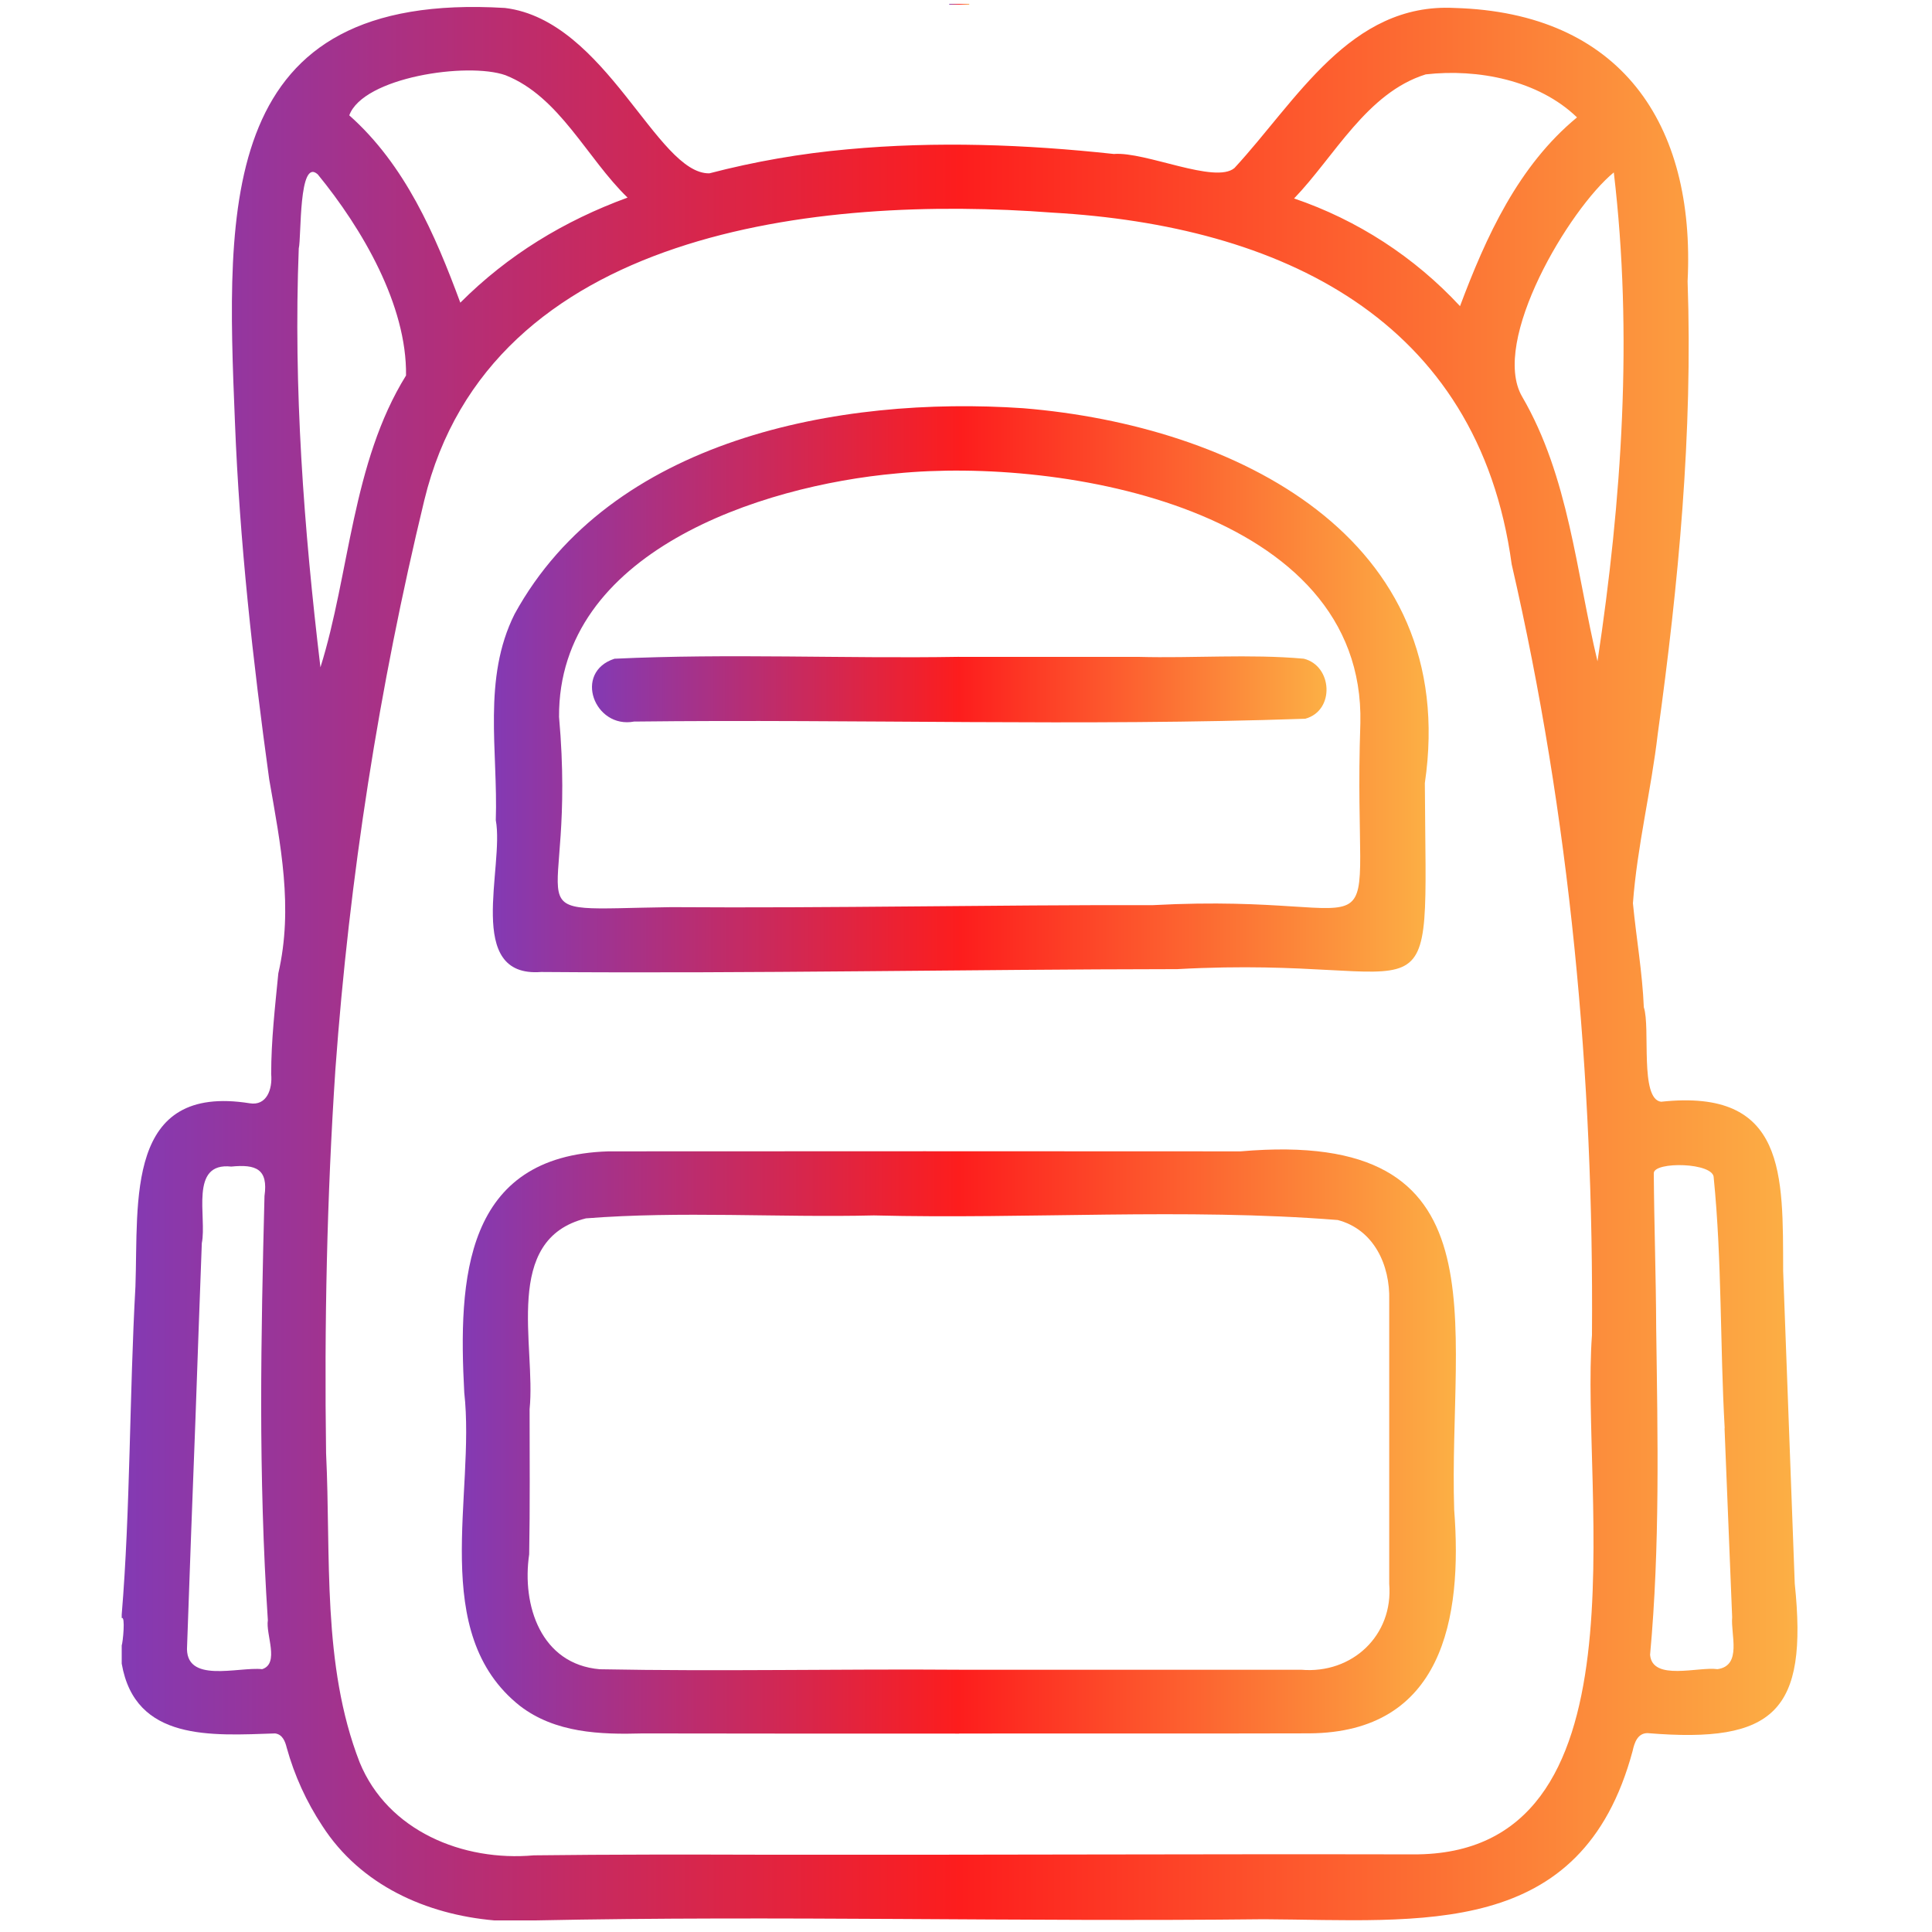
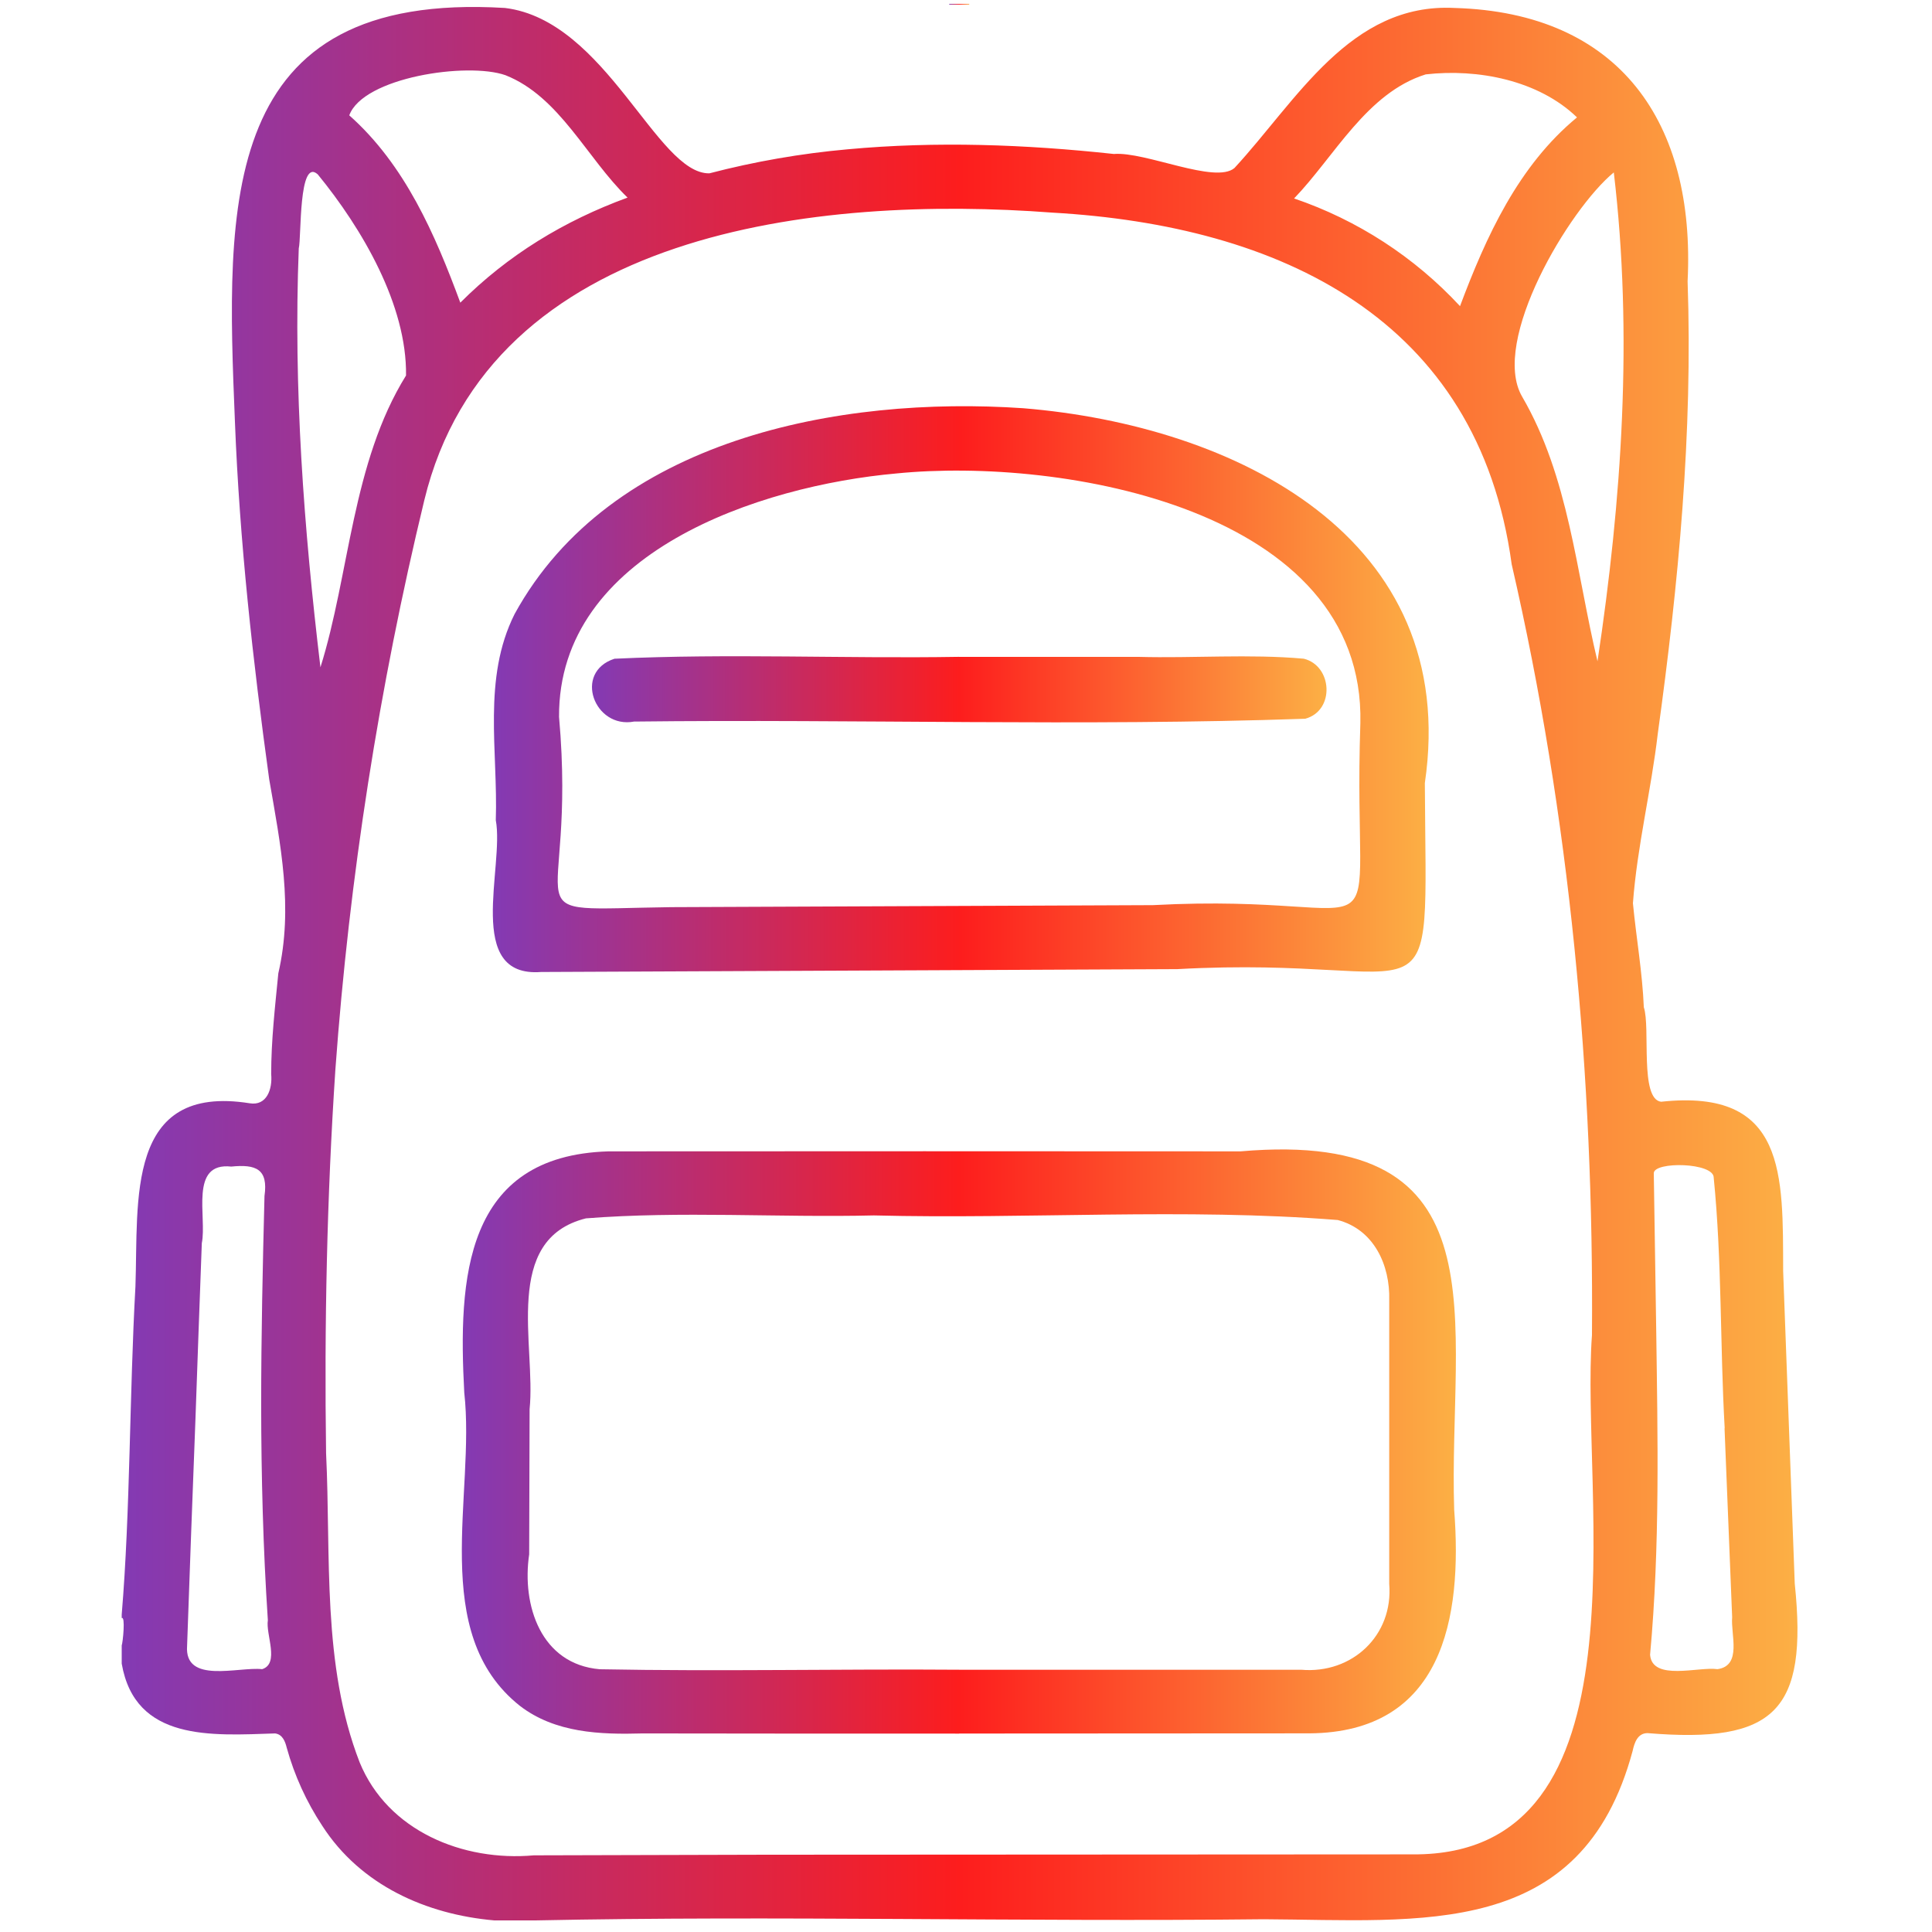
<svg xmlns="http://www.w3.org/2000/svg" xmlns:xlink="http://www.w3.org/1999/xlink" viewBox="0 0 500 500">
  <defs>
-     <linearGradient id="New_Gradient_Swatch_1" x1="31.54" y1="249.4" x2="465.2" y2="249.4" gradientUnits="userSpaceOnUse">
+     <linearGradient id="A" x1="31.54" y1="249.4" x2="465.2" y2="249.4" gradientUnits="userSpaceOnUse">
      <stop offset="0" stop-color="#833ab4" />
-       <stop offset="0.5" stop-color="#fd1d1d" />
+       <stop offset=".5" stop-color="#fd1d1d" />
      <stop offset="1" stop-color="#fcb045" />
    </linearGradient>
-     <linearGradient id="New_Gradient_Swatch_1-2" x1="245.66" y1="1.1" x2="250.85" y2="1.1" xlink:href="#New_Gradient_Swatch_1" />
-     <linearGradient id="New_Gradient_Swatch_1-3" x1="119.52" y1="373.08" x2="376.78" y2="373.08" xlink:href="#New_Gradient_Swatch_1" />
-     <linearGradient id="New_Gradient_Swatch_1-4" x1="127.54" y1="178.38" x2="369.74" y2="178.38" xlink:href="#New_Gradient_Swatch_1" />
-     <linearGradient id="New_Gradient_Swatch_1-5" x1="153.21" y1="178.34" x2="343.31" y2="178.34" xlink:href="#New_Gradient_Swatch_1" />
+     <linearGradient id="B" x1="245.66" y1="1.1" x2="250.85" y2="1.1" xlink:href="#A" />
+     <linearGradient id="C" x1="119.52" y1="373.08" x2="376.78" y2="373.08" xlink:href="#A" />
+     <linearGradient id="D" x1="127.54" y1="178.38" x2="369.74" y2="178.38" xlink:href="#A" />
+     <linearGradient id="E" x1="153.21" y1="178.34" x2="343.31" y2="178.34" xlink:href="#A" />
  </defs>
-   <g id="Layer_2" data-name="Layer 2">
-     <rect width="500" height="500" style="fill:#231f20;opacity:0" />
-   </g>
-   <g id="Layer_1" data-name="Layer 1">
-     <path d="M138.54,497H127.93c-17.6-1.54-34.6-9.08-44.51-24.46a71.1,71.1,0,0,1-9.22-20.25c-.4-1.61-1.08-3.43-3-3.68-16.42.54-36.21,2.1-39.7-18.06v-4.71c.29-.71,1-7.7,0-7.07v-.94c2.23-26.73,2-57,3.55-84.89.79-22.23-2.66-52.55,29.59-47.41,4.35.71,5.91-3.59,5.54-7.57,0-8.72,1-17.39,1.85-26.06,3.93-17,.56-33.41-2.36-50.21C65.44,171,62,140.15,60.8,109.17,58.5,52.86,56.29-2.44,130.69,2.06c26.2,3.21,39.26,43,52.89,42.8a219.14,219.14,0,0,1,35.79-6.22c22.93-2.12,46-1.27,68.89,1.21,8.16-.67,26.26,7.86,31.22,3.63C335.57,26.08,349.39.67,376.42,2.06c42.88,1.21,62.39,29.78,60.33,70.73,1.37,39.17-2.36,78.34-7.72,117.11-1.71,14.67-5.34,29.15-6.43,43.86.87,9,2.44,17.87,2.82,26.91,1.76,5.26-1.12,23.78,4.47,24.46,32.47-3.5,31.5,18.9,31.59,43.85q1.51,40.42,3,80.85c3.44,33.05-5.16,41.43-38.09,38.7-2.59,0-3.41,2.5-3.87,4.62-13.18,49-54.63,43.75-95.46,43.55C264.23,497.4,201.36,495.71,138.54,497ZM412,345.53c.5-67.07-5.7-134.08-20.78-199.5-8.66-63.67-60.06-87.65-118.82-91C212,50.45,126.73,59.41,109.8,129.5a905.79,905.79,0,0,0-23,147.24C84.6,309.8,83.92,343,84.39,376.08c1.29,26.61-1.13,54.71,8.68,80,7.28,17.79,26.77,25.73,45.08,24.08,20-.24,40.06-.22,60.08-.16,55.81.08,111.61-.21,167.42-.09C427.66,480.33,408.93,386.57,412,345.53Zm34.35,24.11c-1.24-21.93-.68-43.14-2.84-64.83.12-4-15.52-4.28-15.51-1.18.09,13.37.57,26.76.62,40.14.39,28.18,1,56.41-1.58,84.49.57,6.91,12.61,3,17.44,3.72,6.42-.9,3.4-9,3.8-13.45C447.65,402.68,446.93,384.88,446.31,369.64ZM50.59,367.1h0q-1.14,29.41-2.17,58.83c-.75,10,13.27,5.37,19.43,6.05,4.57-1.46.88-9,1.47-12.67-1.23-18.57-1.71-37.17-1.73-55.78,0-18,.4-36,.86-54,1-7-2.2-8.26-8.6-7.62-10.95-1.2-6.25,13.11-7.62,19.81Q51.38,344.38,50.59,367.1ZM408.13,30.38c-10-9.66-25.74-12.66-39.15-11.13C353.73,24,345.41,40.44,334.91,51.36a104.4,104.4,0,0,1,42.94,27.87C384.61,61.22,392.91,42.93,408.13,30.38ZM162.41,51.14C151.86,40.93,144.83,25,130.81,19.46,120.94,16,94,20,90.39,29.85c14.44,12.82,22.19,30.78,28.74,48.48C131.44,66,146,57.14,162.41,51.14ZM82.93,172.7c7.56-24.1,8.13-52.93,22.15-75.52.25-18.19-11.34-38-22.85-52.06-5-4.46-4.2,16.37-4.91,19.17C75.91,100.5,78.63,136.76,82.93,172.7ZM417.65,44.62c-11.5,9.43-32,43.69-23.74,58,12.14,20.83,14,45.47,19.52,68.52C419.73,129.39,422.64,86.66,417.65,44.62Z" style="fill:url(#New_Gradient_Swatch_1)" />
-     <path d="M245.66,1.19V1h5.18a1.21,1.21,0,0,1,0,.19Z" style="fill:url(#New_Gradient_Swatch_1-2)" />
-     <path d="M248.21,448.66c-27.3,0-54.6,0-81.9-.05-11,.32-22.61-.12-31.73-7.11-23.82-18.86-11.47-54.71-14.43-81.11-1.57-29.41-.06-61.32,37.35-62.42q81.78-.06,163.55,0c69.05-6,53.75,43.83,55.29,92.74,2.19,28.19-3,57.67-37.52,57.88-30.2.09-60.41,0-90.61.05Zm.66-16.53v0h87.89c13.15,1.13,23.87-8.87,22.77-22.23q0-36.69,0-73.39c.25-9.09-3.94-18.3-13.32-20.77-39.71-3.16-80.12-.18-120.05-1.19-24.8.59-49.83-1.17-74.52.76-21.81,5.43-12.9,32.93-14.58,49.38,0,12.53.12,25-.11,37.57C135,415.49,140,430.7,155.22,432,186.39,432.6,217.66,431.89,248.87,432.13Z" style="fill:url(#New_Gradient_Swatch_1-3)" />
-     <path d="M304.68,250.81c-55,.06-109.39,1.17-164.65.74-19.92,1.52-9.45-27.22-11.72-39.29.6-17.92-3.51-36.61,4.87-53.35,24.86-45.34,84-56.52,131.65-53.26,54.73,4.49,113.25,33.3,103.92,97C369.08,269.22,373.92,247,304.68,250.81Zm-6.32-16.56c66-3.52,51.5,18.1,53.7-47.08,1.27-55.4-77.12-68.94-120.07-64.64-35.38,3.17-87.54,20.41-87.31,63,4.83,54.24-14.78,49.83,29,49.24C215.49,235.06,256.7,234.16,298.36,234.25Z" style="fill:url(#New_Gradient_Swatch_1-4)" />
-     <path d="M248.15,170h46.53c14.21.38,28.59-.79,42.72.47,7.43,1.79,8.16,13.43.4,15.54-57.71,2-115.85.06-173.7.73-10.25,1.94-15.82-12.75-5.08-16.26,29.58-1.4,59.45,0,89.13-.49Z" style="fill:url(#New_Gradient_Swatch_1-5)" />
-   </g>
+   <path d="M0 0h500v500H0z" fill="#231f20" opacity="0" />
+   <path d="M138.54 497h-10.61c-17.6-1.54-34.6-9.08-44.51-24.46a71.1 71.1 0 0 1-9.22-20.25c-.4-1.61-1.08-3.43-3-3.68-16.42.54-36.21 2.1-39.7-18.06v-4.71c.29-.71 1-7.7 0-7.07v-.94c2.23-26.73 2-57 3.55-84.89.79-22.23-2.66-52.55 29.59-47.41 4.35.71 5.91-3.59 5.54-7.57 0-8.72 1-17.39 1.85-26.06 3.93-17 .56-33.41-2.36-50.21C65.44 171 62 140.15 60.8 109.17 58.5 52.86 56.29-2.44 130.69 2.06c26.2 3.21 39.26 43 52.89 42.8a219.14 219.14 0 0 1 35.79-6.22c22.93-2.12 46-1.27 68.89 1.21 8.16-.67 26.26 7.86 31.22 3.63 16.09-17.4 29.91-42.81 56.94-41.42 42.88 1.21 62.39 29.78 60.33 70.73 1.37 39.17-2.36 78.34-7.72 117.11-1.71 14.67-5.34 29.15-6.43 43.86.87 9 2.44 17.87 2.82 26.91 1.76 5.26-1.12 23.78 4.47 24.46 32.47-3.5 31.5 18.9 31.59 43.85q1.51 40.42 3 80.85c3.44 33.05-5.16 41.43-38.09 38.7-2.59 0-3.41 2.5-3.87 4.62-13.18 49-54.63 43.75-95.46 43.55-62.83.7-125.7-.99-188.52.3zM412 345.53c.5-67.07-5.7-134.08-20.78-199.5-8.66-63.67-60.06-87.65-118.82-91-60.4-4.58-145.67 4.38-162.6 74.47a905.79 905.79 0 0 0-23 147.24c-2.2 33.06-2.88 66.26-2.41 99.34 1.29 26.61-1.13 54.71 8.68 80 7.28 17.79 26.77 25.73 45.08 24.08l60.08-.16 167.42-.09c62.01.42 43.28-93.34 46.35-134.38zm34.35 24.11c-1.24-21.93-.68-43.14-2.84-64.83.12-4-15.52-4.28-15.51-1.18l.62 40.14c.39 28.18 1 56.41-1.58 84.49.57 6.91 12.61 3 17.44 3.72 6.42-.9 3.4-9 3.8-13.45l-1.97-48.89zM50.59 367.1h0q-1.14 29.41-2.17 58.83c-.75 10 13.27 5.37 19.43 6.05 4.57-1.46.88-9 1.47-12.67-1.23-18.57-1.71-37.17-1.73-55.78 0-18 .4-36 .86-54 1-7-2.2-8.26-8.6-7.62-10.95-1.2-6.25 13.11-7.62 19.81q-.85 22.66-1.64 45.38zM408.13 30.38c-10-9.66-25.74-12.66-39.15-11.13-15.25 4.75-23.57 21.19-34.07 32.11a104.4 104.4 0 0 1 42.94 27.87c6.76-18.01 15.06-36.3 30.28-48.85zM162.41 51.14c-10.55-10.21-17.58-26.14-31.6-31.68C120.94 16 94 20 90.39 29.85c14.44 12.82 22.19 30.78 28.74 48.48C131.44 66 146 57.14 162.41 51.14zM82.93 172.7c7.56-24.1 8.13-52.93 22.15-75.52.25-18.19-11.34-38-22.85-52.06-5-4.46-4.2 16.37-4.91 19.17-1.41 36.21 1.31 72.47 5.61 108.41zM417.65 44.62c-11.5 9.43-32 43.69-23.74 58 12.14 20.83 14 45.47 19.52 68.52 6.3-41.75 9.21-84.48 4.22-126.52z" fill="url(#A)" />
+   <path d="M245.66,1.19V1h5.18a1.21,1.21,0,0,1,0,.19Z" fill="url(#B)" />
+   <path d="M248.21 448.66c-27.3 0-54.6 0-81.9-.05-11 .32-22.61-.12-31.73-7.11-23.82-18.86-11.47-54.71-14.43-81.11-1.57-29.41-.06-61.32 37.35-62.42q81.78-.06 163.55 0c69.05-6 53.75 43.83 55.29 92.74 2.19 28.19-3 57.67-37.52 57.88l-90.61.05zm.66-16.53h0 87.89c13.15 1.13 23.87-8.87 22.77-22.23q0-36.69 0-73.39c.25-9.09-3.94-18.3-13.32-20.77-39.71-3.16-80.12-.18-120.05-1.19-24.8.59-49.83-1.17-74.52.76-21.81 5.43-12.9 32.93-14.58 49.38l-.11 37.57C135 415.49 140 430.7 155.22 432c31.17.6 62.44-.11 93.65.13z" fill="url(#C)" />
+   <path d="M304.68 250.81l-164.65.74c-19.92 1.52-9.45-27.22-11.72-39.29.6-17.92-3.51-36.61 4.87-53.35 24.86-45.34 84-56.52 131.65-53.26 54.73 4.49 113.25 33.3 103.92 97 .33 66.57 5.17 44.35-64.07 48.16zm-6.32-16.56c66-3.52 51.5 18.1 53.7-47.08 1.27-55.4-77.12-68.94-120.07-64.64-35.38 3.17-87.54 20.41-87.31 63 4.83 54.24-14.78 49.83 29 49.24l124.68-.52z" fill="url(#D)" />
+   <path d="M248.15,170h46.53c14.21.38,28.59-.79,42.72.47,7.43,1.79,8.16,13.43.4,15.54-57.71,2-115.85.06-173.7.73-10.25,1.94-15.82-12.75-5.08-16.26,29.58-1.4,59.45,0,89.13-.49Z" fill="url(#E)" />
</svg>
